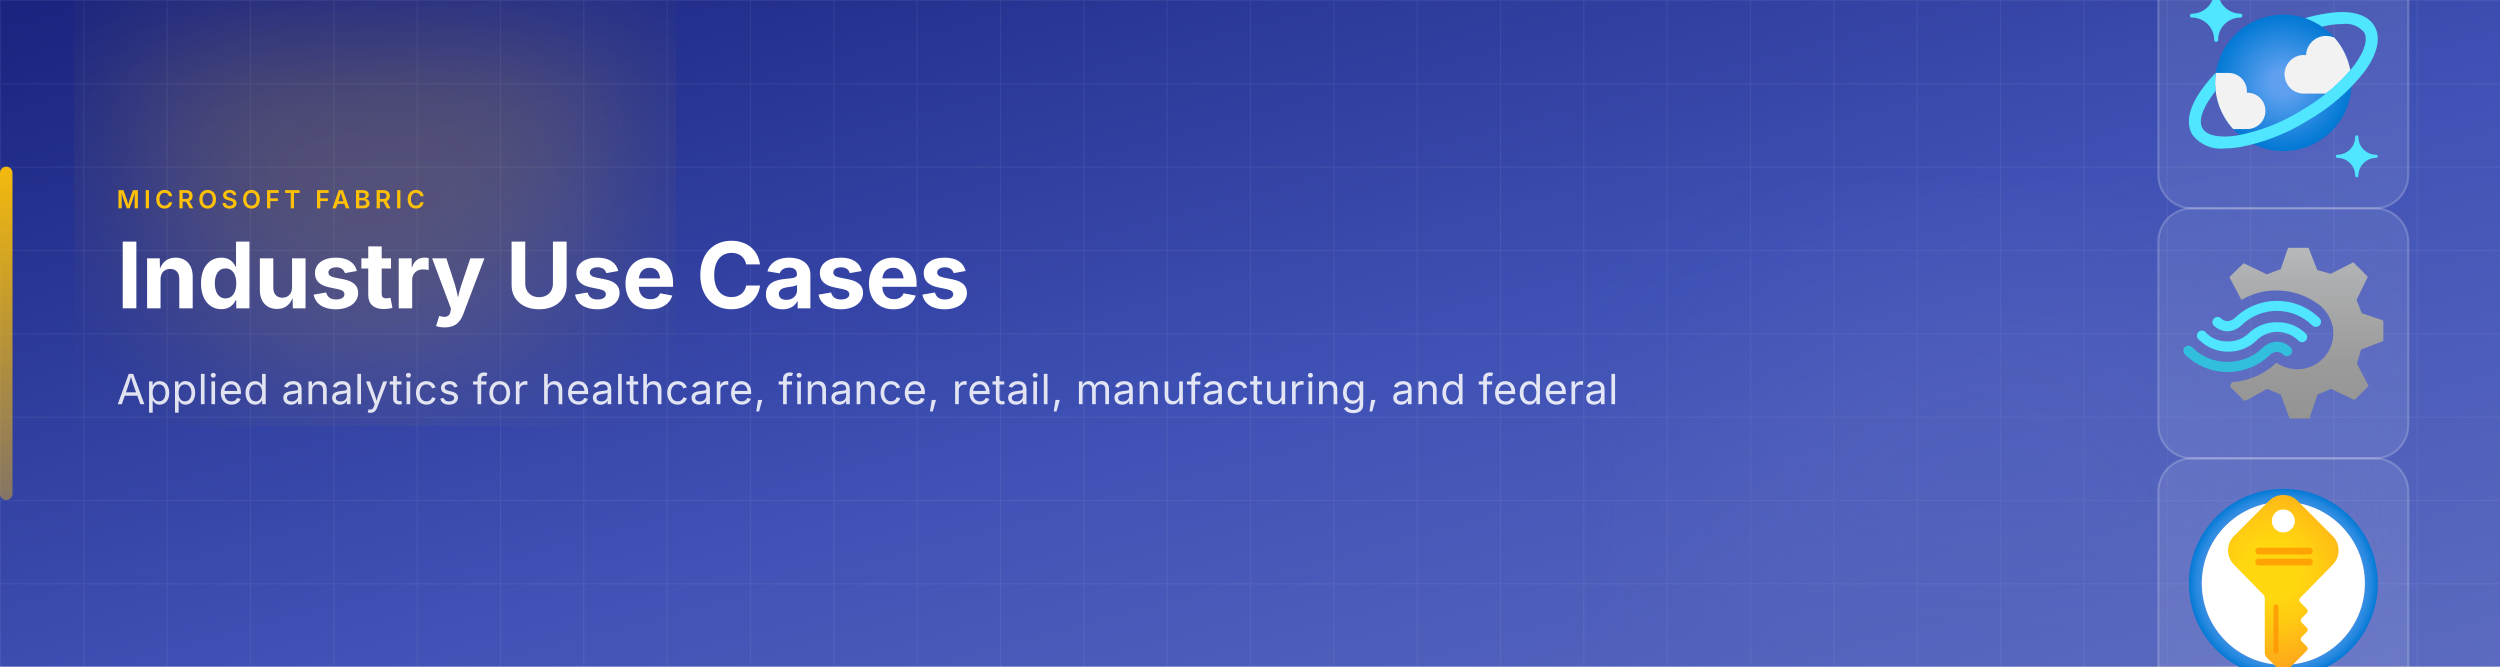
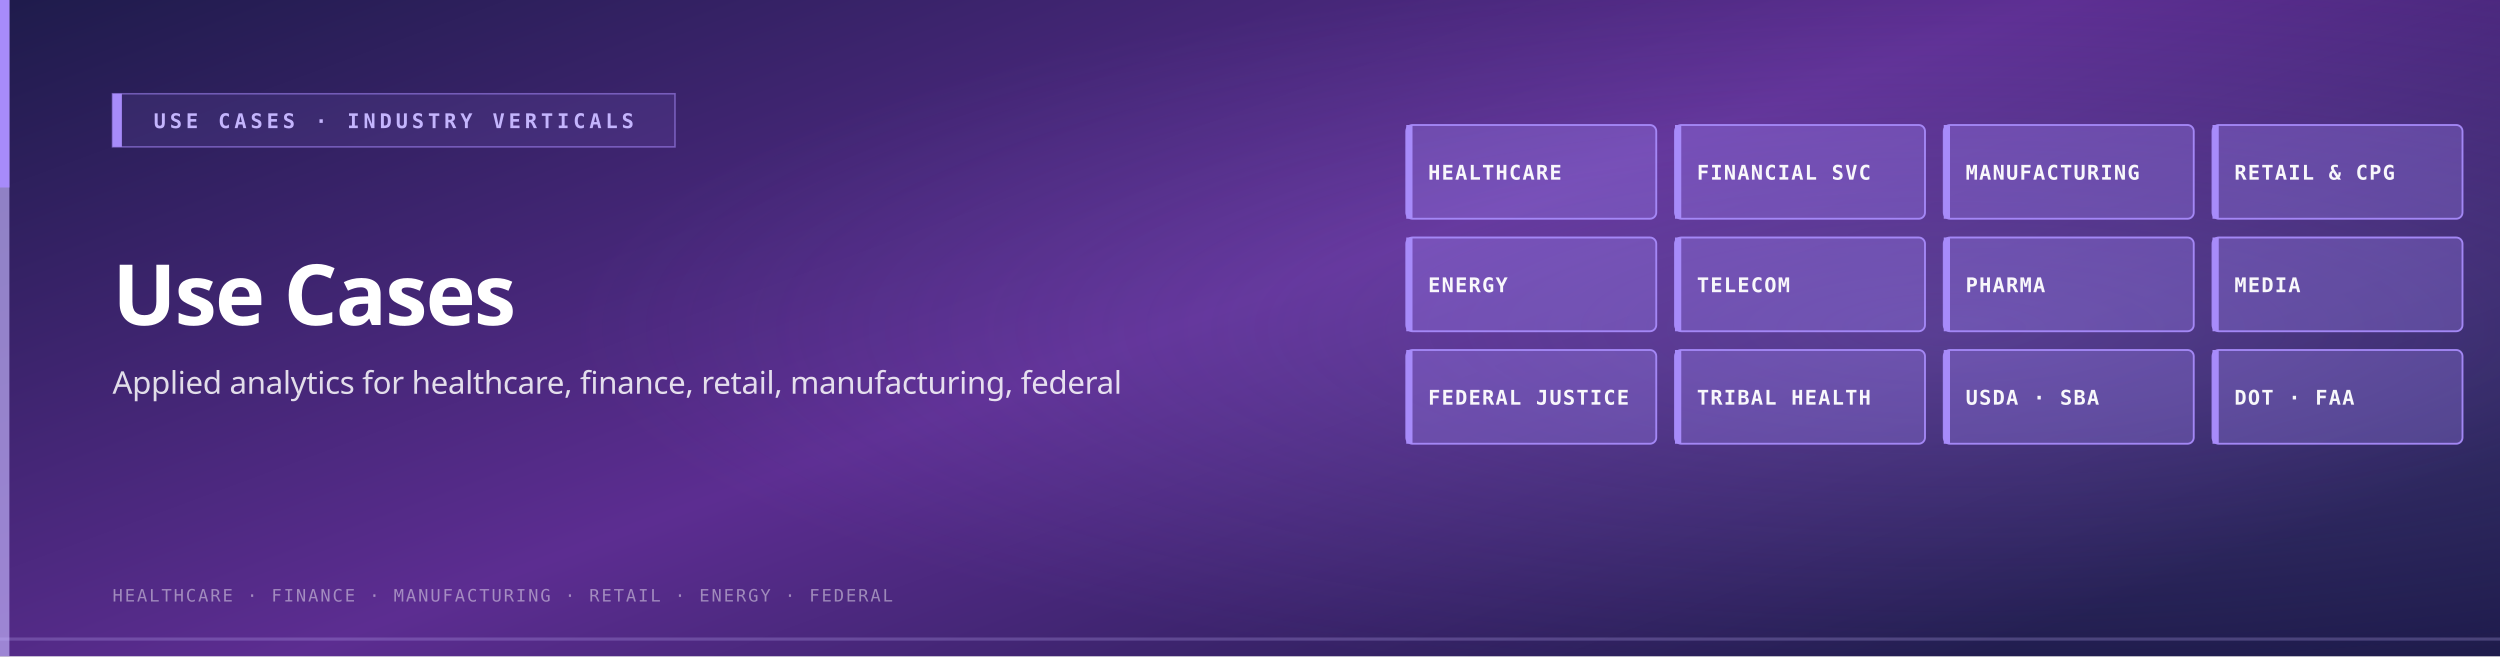
- <svg xmlns="http://www.w3.org/2000/svg" viewBox="0 0 1200 320" width="1200" height="320" role="img" aria-label="Industry Use Cases">
+ <svg xmlns="http://www.w3.org/2000/svg" viewBox="0 0 1600 420" width="1600" height="420" role="img" aria-labelledby="title desc" preserveAspectRatio="xMidYMid slice">
  <defs>
-     <linearGradient id="bg" x1="0" y1="0" x2="1" y2="1">
-       <stop offset="0%" stop-color="#1A237E" />
-       <stop offset="55%" stop-color="#3F51B5" />
-       <stop offset="100%" stop-color="#5C6BC0" />
+     <linearGradient id="bg" x1="0" y1="0" x2="1" y2="0.7">
+       <stop offset="0%" stop-color="#1E1B4B" />
+       <stop offset="55%" stop-color="#5C2D91" />
+       <stop offset="100%" stop-color="#1E1B4B" />
    </linearGradient>
-     <linearGradient id="accent" x1="0" y1="0" x2="0" y2="1">
-       <stop offset="0%" stop-color="#FFC107" stop-opacity="0.95" />
-       <stop offset="100%" stop-color="#FFC107" stop-opacity="0.4" />
-     </linearGradient>
-     <pattern id="grid" width="40" height="40" patternUnits="userSpaceOnUse">
-       <path d="M 40 0 L 0 0 0 40" fill="none" stroke="rgba(255,255,255,0.06)" stroke-width="1" />
-     </pattern>
-     <filter id="blur">
-       <feGaussianBlur stdDeviation="40" />
-     </filter>
+     <radialGradient id="glow" cx="78%" cy="50%" r="55%">
+       <stop offset="0%" stop-color="#A78BFA" stop-opacity="0.25" />
+       <stop offset="100%" stop-color="#A78BFA" stop-opacity="0" />
+     </radialGradient>
+     <style>
+       .h-title { font-family:'IBM Plex Sans','Segoe UI','Helvetica Neue',sans-serif; font-weight:600; font-size:54px; fill:#FFFFFF; letter-spacing:-1.0px; }
+       .h-sub   { font-family:'IBM Plex Sans','Segoe UI','Helvetica Neue',sans-serif; font-weight:400; font-size:20px; fill:#FFFFFF; fill-opacity:0.84; letter-spacing:-0.2px; }
+       .h-chip  { font-family:'JetBrains Mono','SF Mono','Consolas',monospace; font-weight:700; font-size:13px; letter-spacing:2.5px; fill:#C4B5FD; }
+       .h-foot  { font-family:'JetBrains Mono','SF Mono','Consolas',monospace; font-weight:500; font-size:11px; letter-spacing:1.2px; fill:#FFFFFF; fill-opacity:0.45; }
+       .v-num   { font-family:'JetBrains Mono','SF Mono','Consolas',monospace; font-weight:700; font-size:15px; fill:#FFFFFF; letter-spacing:0.5px; }
+       .v-lbl   { font-family:'JetBrains Mono','SF Mono','Consolas',monospace; font-weight:600; font-size:13px; fill:#FFFFFF; fill-opacity:0.95; letter-spacing:0.8px; }
+       .v-cap   { font-family:'JetBrains Mono','SF Mono','Consolas',monospace; font-weight:500; font-size:11px; fill:#FFFFFF; fill-opacity:0.75; letter-spacing:1.0px; }
+     </style>
  </defs>
-   <rect width="1200" height="320" fill="url(#bg)" />
-   <rect width="1200" height="320" fill="url(#grid)" />
-   <circle cx="180" cy="60" r="120" fill="#FFC107" opacity="0.20" filter="url(#blur)" />
-   <circle cx="960" cy="280" r="160" fill="#5C6BC0" opacity="0.30" filter="url(#blur)" />
-   <rect x="0" y="80" width="6" height="160" fill="url(#accent)" rx="3" />
-   <text x="56" y="148" font-family="Inter, system-ui, sans-serif" font-size="44" font-weight="700" fill="#FFFFFF" letter-spacing="-0.5">Industry Use Cases</text>
-   <text x="56" y="194" font-family="Inter, system-ui, sans-serif" font-size="20" font-weight="400" fill="rgba(255,255,255,0.85)" letter-spacing="0.2">Applied analytics for healthcare, finance, retail, manufacturing, and federal</text>
-   <text x="56" y="100" font-family="Inter, system-ui, sans-serif" font-size="12" font-weight="600" fill="#FFC107" letter-spacing="2" text-transform="uppercase">MICROSOFT FABRIC</text>
-   <g transform="translate(1048,-8)">
-     <rect x="-12" y="-12" width="120" height="120" rx="16" ry="16" fill="rgba(255,255,255,0.10)" stroke="rgba(255,255,255,0.20)" stroke-width="1" />
-     <svg x="0" y="0" width="96" height="96" viewBox="0 0 18 18" preserveAspectRatio="xMidYMid meet">
-       <defs>
-         <radialGradient id="b25d0836-964a-4c84-8c20-855f66e8345e" cx="-105.006" cy="-10.409" r="5.954" gradientTransform="translate(117.739 19.644) scale(1.036 1.027)" gradientUnits="userSpaceOnUse">
-           <stop offset="0.183" stop-color="#5ea0ef" />
-           <stop offset="1" stop-color="#0078d4" />
-         </radialGradient>
-         <clipPath id="b36c7f5d-2ef1-4760-8a25-eeb9661f4e47">
-           <path d="M14.969,7.53A6.137,6.137,0,1,1,7.574,2.987,6.137,6.137,0,0,1,14.969,7.53Z" fill="none" />
-         </clipPath>
-       </defs>
-       <path d="M2.954,5.266a.175.175,0,0,1-.176-.176h0A2.012,2.012,0,0,0,.769,3.081a.176.176,0,0,1-.176-.175h0a.176.176,0,0,1,.176-.176A2.012,2.012,0,0,0,2.778.72.175.175,0,0,1,2.954.544h0A.175.175,0,0,1,3.13.72h0A2.012,2.012,0,0,0,5.139,2.729a.175.175,0,0,1,.176.176h0a.175.175,0,0,1-.176.176h0A2.011,2.011,0,0,0,3.13,5.09.177.177,0,0,1,2.954,5.266Z" fill="#50e6ff" />
-       <path d="M15.611,17.456a.141.141,0,0,1-.141-.141h0a1.609,1.609,0,0,0-1.607-1.607.141.141,0,0,1-.141-.14h0a.141.141,0,0,1,.141-.141h0a1.608,1.608,0,0,0,1.607-1.607.141.141,0,0,1,.141-.141h0a.141.141,0,0,1,.141.141h0a1.608,1.608,0,0,0,1.607,1.607.141.141,0,1,1,0,.282h0a1.609,1.609,0,0,0-1.607,1.607A.141.141,0,0,1,15.611,17.456Z" fill="#50e6ff" />
-       <g>
-         <path d="M14.969,7.53A6.137,6.137,0,1,1,7.574,2.987,6.137,6.137,0,0,1,14.969,7.53Z" fill="url(#b25d0836-964a-4c84-8c20-855f66e8345e)" />
-         <g clip-path="url(#b36c7f5d-2ef1-4760-8a25-eeb9661f4e47)">
-           <path d="M5.709,13.115A1.638,1.638,0,1,0,5.714,9.84,1.307,1.307,0,0,0,5.721,9.7,1.651,1.651,0,0,0,4.06,8.064H2.832a6.251,6.251,0,0,0,1.595,5.051Z" fill="#f2f2f2" />
-           <path d="M15.045,7.815c0-.015,0-.03-.007-.044a5.978,5.978,0,0,0-1.406-2.88,1.825,1.825,0,0,0-.289-.09,1.806,1.806,0,0,0-2.3,1.663,2,2,0,0,0-.2-.013,1.737,1.737,0,0,0-.581,3.374,1.451,1.451,0,0,0,.541.1h2.03A13.453,13.453,0,0,0,15.045,7.815Z" fill="#f2f2f2" />
-         </g>
-       </g>
-       <path d="M17.191,3.832c-.629-1.047-2.1-1.455-4.155-1.149a14.606,14.606,0,0,0-2.082.452,6.456,6.456,0,0,1,1.528.767c.241-.053.483-.116.715-.151A7.49,7.49,0,0,1,14.3,3.662a2.188,2.188,0,0,1,1.959.725h0c.383.638.06,1.729-.886,3a16.723,16.723,0,0,1-4.749,4.051A16.758,16.758,0,0,1,4.8,13.7c-1.564.234-2.682,0-3.065-.636s-.06-1.73.886-2.995c.117-.157.146-.234.279-.392a6.252,6.252,0,0,1,.026-1.63A11.552,11.552,0,0,0,1.756,9.419C.517,11.076.181,12.566.809,13.613a3.165,3.165,0,0,0,2.9,1.249,8.434,8.434,0,0,0,1.251-.1,17.855,17.855,0,0,0,6.219-2.4,17.808,17.808,0,0,0,5.061-4.332C17.483,6.369,17.819,4.88,17.191,3.832Z" fill="#50e6ff" />
-     </svg>
+   <rect width="1600" height="420" fill="url(#bg)" />
+   <rect width="1600" height="420" fill="url(#glow)" />
+   <rect x="0" y="0" width="6" height="420" fill="#C4B5FD" opacity="0.65" />
+   <rect x="0" y="0" width="6" height="120" fill="#A78BFA" />
+   <rect x="0" y="408" width="1600" height="2" fill="#C4B5FD" opacity="0.25" />
+   <g transform="translate(72, 60)">
+     <rect x="0" y="0" width="360" height="34" rx="0" fill="#A78BFA" fill-opacity="0.10" stroke="#A78BFA" stroke-opacity="0.55" />
+     <rect x="0" y="0" width="6" height="34" fill="#A78BFA" />
+     <text class="h-chip" x="180.0" y="22" text-anchor="middle">USE CASES · INDUSTRY VERTICALS</text>
  </g>
-   <g transform="translate(1048,112)">
-     <rect x="-12" y="-12" width="120" height="120" rx="16" ry="16" fill="rgba(255,255,255,0.10)" stroke="rgba(255,255,255,0.20)" stroke-width="1" />
-     <svg x="0" y="0" width="96" height="96" viewBox="0 0 18 18" preserveAspectRatio="xMidYMid meet">
-       <defs>
-         <linearGradient id="bf1f93aa-5175-40a2-82a6-8b8653d30d7a" x1="11.08" y1="31.2" x2="11.08" y2="15.71" gradientTransform="translate(0 -14.32) scale(1 0.99)" gradientUnits="userSpaceOnUse">
-           <stop offset="0" stop-color="#949494" />
-           <stop offset="0.33" stop-color="#9b9b9b" />
-           <stop offset="0.82" stop-color="#aeafb0" />
-           <stop offset="1" stop-color="#b6b8b9" />
-         </linearGradient>
-       </defs>
-       <g>
-         <path d="M18,9.69V7.9l-.1-.09-1.84-.62L15.59,6l.91-1.88.1-.21L16,3.3l-.7-.69-.24.12-1.8.91L12.05,3.3l-.78-2H9.48l-.09.09L8.77,3.22l-1.26.47-2.08-1L4.15,3.94l.12.24L5.23,6a6,6,0,0,1,3.2-.86A6.26,6.26,0,0,1,12,6.28a3.32,3.32,0,0,1,.36.26l0,0a3.25,3.25,0,0,1,.93,1.35h0A3,3,0,0,1,13.5,9a3.23,3.23,0,0,1-3.25,3.23,3.27,3.27,0,0,1-1.87-.59,6.31,6.31,0,0,1-4,1.75l-.19.39,1.28,1.29L5.73,15,7.53,14l1.24.51.79,2.16h1.8l.07-.25.64-1.91L13.29,14l2.11,1,1.27-1.26-.12-.24-.93-1.79L16,10.46Z" fill="url(#bf1f93aa-5175-40a2-82a6-8b8653d30d7a)" />
-         <path d="M4,10.65H4A3.6,3.6,0,0,1,1.44,9.6.46.46,0,1,1,2.09,9,2.65,2.65,0,0,0,4,9.73H4A2.62,2.62,0,0,0,5.88,9a3.55,3.55,0,0,1,2.55-1A3.64,3.64,0,0,1,11,9a.46.46,0,1,1-.65.65,2.69,2.69,0,0,0-1.89-.78h0a2.61,2.61,0,0,0-1.88.78A3.61,3.61,0,0,1,4,10.65Z" fill="#50e6ff" />
-         <path d="M4,8.82H4A1.79,1.79,0,0,1,2.74,8.3a.46.46,0,0,1,.65-.65A.84.84,0,0,0,4,7.9H4a1.08,1.08,0,0,0,.6-.25,5.46,5.46,0,0,1,7.67,0,.46.46,0,0,1-.65.65,4.55,4.55,0,0,0-6.41,0A1.94,1.94,0,0,1,4,8.82Z" fill="#50e6ff" />
-         <path d="M4,12.48A5.41,5.41,0,0,1,.13,10.89a.47.47,0,0,1,0-.64.47.47,0,0,1,.66,0A4.47,4.47,0,0,0,4,11.57,4.5,4.5,0,0,0,7.2,10.24a1.94,1.94,0,0,1,1.21-.49,1.83,1.83,0,0,1,1.25.52.46.46,0,0,1,0,.65.47.47,0,0,1-.66,0,.83.83,0,0,0-.59-.25h0a1,1,0,0,0-.6.26A5.41,5.41,0,0,1,4,12.48Z" fill="#32bedd" />
-       </g>
-     </svg>
-   </g>
-   <g transform="translate(1048,232)">
-     <rect x="-12" y="-12" width="120" height="120" rx="16" ry="16" fill="rgba(255,255,255,0.10)" stroke="rgba(255,255,255,0.20)" stroke-width="1" />
-     <svg x="0" y="0" width="96" height="96" viewBox="0 0 18 18" preserveAspectRatio="xMidYMid meet">
-       <defs>
-         <radialGradient id="fb114c93-7c16-4540-899a-0796041629e6" cx="9" cy="9" r="8.5" gradientUnits="userSpaceOnUse">
-           <stop offset="0.18" stop-color="#5ea0ef" />
-           <stop offset="0.56" stop-color="#5c9fee" />
-           <stop offset="0.69" stop-color="#559ced" />
-           <stop offset="0.78" stop-color="#4a97e9" />
-           <stop offset="0.86" stop-color="#3990e4" />
-           <stop offset="0.93" stop-color="#2387de" />
-           <stop offset="0.99" stop-color="#087bd6" />
-           <stop offset="1" stop-color="#0078d4" />
-         </radialGradient>
-         <radialGradient id="ec478bd3-5b38-4e7f-b661-11f355578bff" cx="38.95" cy="182.07" r="9.88" gradientTransform="translate(-28.71 -163.24) scale(0.94 0.94)" gradientUnits="userSpaceOnUse">
-           <stop offset="0.27" stop-color="#ffd70f" />
-           <stop offset="0.49" stop-color="#ffcb12" />
-           <stop offset="0.88" stop-color="#feac19" />
-           <stop offset="1" stop-color="#fea11b" />
-         </radialGradient>
-       </defs>
-       <path id="aacf8311-a317-400f-b613-74bd00da5ce3" d="M9,.5A8.5,8.5,0,1,0,17.5,9,8.51,8.51,0,0,0,9,.5ZM9,16.34A7.34,7.34,0,1,1,16.34,9,7.34,7.34,0,0,1,9,16.34Z" fill="url(#fb114c93-7c16-4540-899a-0796041629e6)" />
-       <circle cx="9" cy="9" r="7.34" fill="#fff" />
-       <g>
-         <path id="bd983c41-db73-40ec-a4f4-da1213fc9924" d="M13.44,7.33a1.84,1.84,0,0,0,0-2.59h0L10.29,1.58a1.83,1.83,0,0,0-2.58,0h0L4.56,4.74a1.84,1.84,0,0,0,0,2.59L7.18,10a.51.51,0,0,1,.15.36v4.88a.63.63,0,0,0,.18.44l1.2,1.2a.41.41,0,0,0,.58,0l1.16-1.16h0l.68-.68a.25.25,0,0,0,0-.34l-.49-.49a.27.27,0,0,1,0-.37l.49-.49a.25.25,0,0,0,0-.34l-.49-.49a.27.27,0,0,1,0-.37l.49-.49a.25.25,0,0,0,0-.34l-.68-.69v-.25ZM9,2.35A1,1,0,0,1,9,4.42,1,1,0,1,1,9,2.35Z" fill="url(#ec478bd3-5b38-4e7f-b661-11f355578bff)" />
-         <path id="ad2e7e44-9bfd-4775-8bf4-8ef26a544921" d="M8.18,15.3h0a.23.23,0,0,0,.38-.17v-4a.24.24,0,0,0-.11-.2h0a.22.22,0,0,0-.34.2v4A.28.28,0,0,0,8.18,15.3Z" fill="#ff9300" opacity="0.75" />
-         <rect id="a996fbff-3936-4b24-b407-369336c143ba" x="6.48" y="5.79" width="5.17" height="0.61" rx="0.28" fill="#ff9300" opacity="0.75" />
-         <rect id="bb12d31c-3352-4a18-87dd-a169a4a8721d" x="6.48" y="6.78" width="5.17" height="0.61" rx="0.28" fill="#ff9300" opacity="0.75" />
-       </g>
-     </svg>
+   <text class="h-title" x="72" y="208">Use Cases</text>
+   <text class="h-sub" x="72" y="252">Applied analytics for healthcare, finance, retail, manufacturing, federal</text>
+   <text class="h-foot" x="72" y="385">HEALTHCARE · FINANCE · MANUFACTURING · RETAIL · ENERGY · FEDERAL</text>
+   <g transform="translate(900, 80)">
+     <g transform="translate(0,0)">
+       <rect x="0" y="0" width="160" height="60" rx="4" fill="#A78BFA" fill-opacity="0.28" stroke="#A78BFA" stroke-opacity="0.95" stroke-width="1.2" />
+       <rect x="0" y="0" width="4" height="60" fill="#A78BFA" />
+       <text class="v-lbl" x="14" y="35" font-size="11">HEALTHCARE</text>
+     </g>
+     <g transform="translate(172,0)">
+       <rect x="0" y="0" width="160" height="60" rx="4" fill="#A78BFA" fill-opacity="0.28" stroke="#A78BFA" stroke-opacity="0.95" stroke-width="1.2" />
+       <rect x="0" y="0" width="4" height="60" fill="#A78BFA" />
+       <text class="v-lbl" x="14" y="35" font-size="11">FINANCIAL SVC</text>
+     </g>
+     <g transform="translate(344,0)">
+       <rect x="0" y="0" width="160" height="60" rx="4" fill="#A78BFA" fill-opacity="0.28" stroke="#A78BFA" stroke-opacity="0.95" stroke-width="1.2" />
+       <rect x="0" y="0" width="4" height="60" fill="#A78BFA" />
+       <text class="v-lbl" x="14" y="35" font-size="11">MANUFACTURING</text>
+     </g>
+     <g transform="translate(516,0)">
+       <rect x="0" y="0" width="160" height="60" rx="4" fill="#A78BFA" fill-opacity="0.28" stroke="#A78BFA" stroke-opacity="0.95" stroke-width="1.2" />
+       <rect x="0" y="0" width="4" height="60" fill="#A78BFA" />
+       <text class="v-lbl" x="14" y="35" font-size="11">RETAIL &amp; CPG</text>
+     </g>
+     <g transform="translate(0,72)">
+       <rect x="0" y="0" width="160" height="60" rx="4" fill="#A78BFA" fill-opacity="0.28" stroke="#A78BFA" stroke-opacity="0.95" stroke-width="1.2" />
+       <rect x="0" y="0" width="4" height="60" fill="#A78BFA" />
+       <text class="v-lbl" x="14" y="35" font-size="11">ENERGY</text>
+     </g>
+     <g transform="translate(172,72)">
+       <rect x="0" y="0" width="160" height="60" rx="4" fill="#A78BFA" fill-opacity="0.28" stroke="#A78BFA" stroke-opacity="0.95" stroke-width="1.2" />
+       <rect x="0" y="0" width="4" height="60" fill="#A78BFA" />
+       <text class="v-lbl" x="14" y="35" font-size="11">TELECOM</text>
+     </g>
+     <g transform="translate(344,72)">
+       <rect x="0" y="0" width="160" height="60" rx="4" fill="#A78BFA" fill-opacity="0.28" stroke="#A78BFA" stroke-opacity="0.95" stroke-width="1.2" />
+       <rect x="0" y="0" width="4" height="60" fill="#A78BFA" />
+       <text class="v-lbl" x="14" y="35" font-size="11">PHARMA</text>
+     </g>
+     <g transform="translate(516,72)">
+       <rect x="0" y="0" width="160" height="60" rx="4" fill="#A78BFA" fill-opacity="0.28" stroke="#A78BFA" stroke-opacity="0.95" stroke-width="1.2" />
+       <rect x="0" y="0" width="4" height="60" fill="#A78BFA" />
+       <text class="v-lbl" x="14" y="35" font-size="11">MEDIA</text>
+     </g>
+     <g transform="translate(0,144)">
+       <rect x="0" y="0" width="160" height="60" rx="4" fill="#A78BFA" fill-opacity="0.28" stroke="#A78BFA" stroke-opacity="0.95" stroke-width="1.2" />
+       <rect x="0" y="0" width="4" height="60" fill="#A78BFA" />
+       <text class="v-lbl" x="14" y="35" font-size="11">FEDERAL JUSTICE</text>
+     </g>
+     <g transform="translate(172,144)">
+       <rect x="0" y="0" width="160" height="60" rx="4" fill="#A78BFA" fill-opacity="0.28" stroke="#A78BFA" stroke-opacity="0.95" stroke-width="1.2" />
+       <rect x="0" y="0" width="4" height="60" fill="#A78BFA" />
+       <text class="v-lbl" x="14" y="35" font-size="11">TRIBAL HEALTH</text>
+     </g>
+     <g transform="translate(344,144)">
+       <rect x="0" y="0" width="160" height="60" rx="4" fill="#A78BFA" fill-opacity="0.28" stroke="#A78BFA" stroke-opacity="0.95" stroke-width="1.2" />
+       <rect x="0" y="0" width="4" height="60" fill="#A78BFA" />
+       <text class="v-lbl" x="14" y="35" font-size="11">USDA · SBA</text>
+     </g>
+     <g transform="translate(516,144)">
+       <rect x="0" y="0" width="160" height="60" rx="4" fill="#A78BFA" fill-opacity="0.28" stroke="#A78BFA" stroke-opacity="0.95" stroke-width="1.2" />
+       <rect x="0" y="0" width="4" height="60" fill="#A78BFA" />
+       <text class="v-lbl" x="14" y="35" font-size="11">DOT · FAA</text>
+     </g>
  </g>
</svg>
